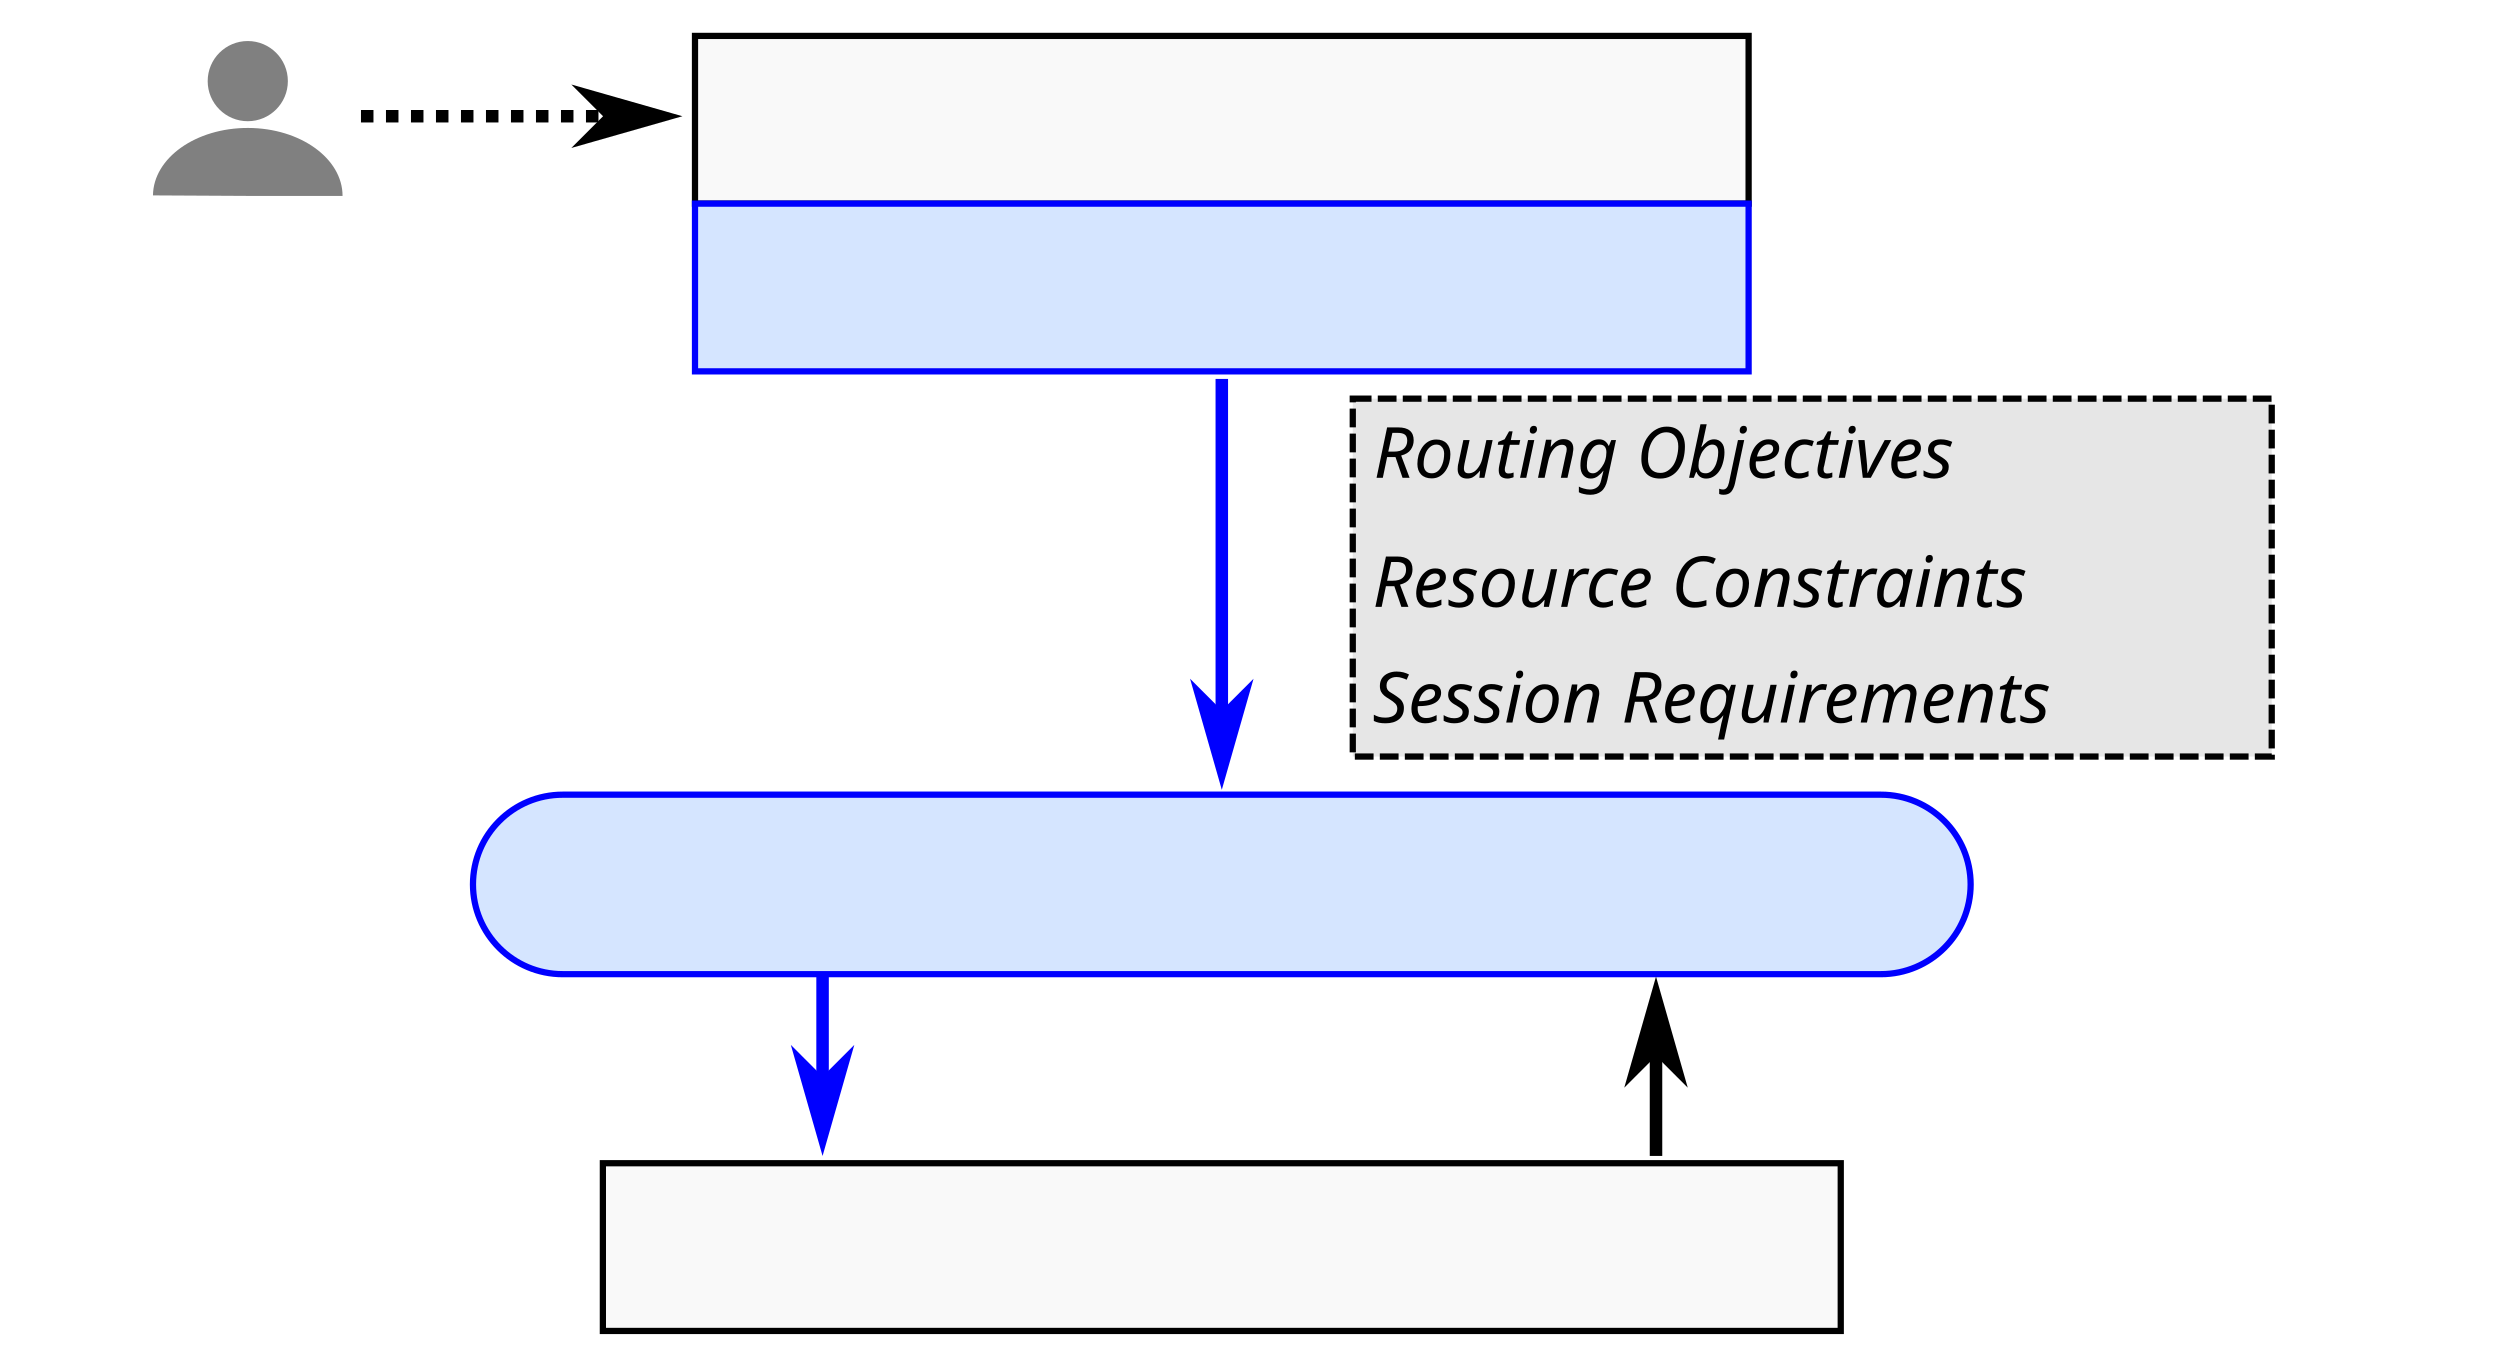
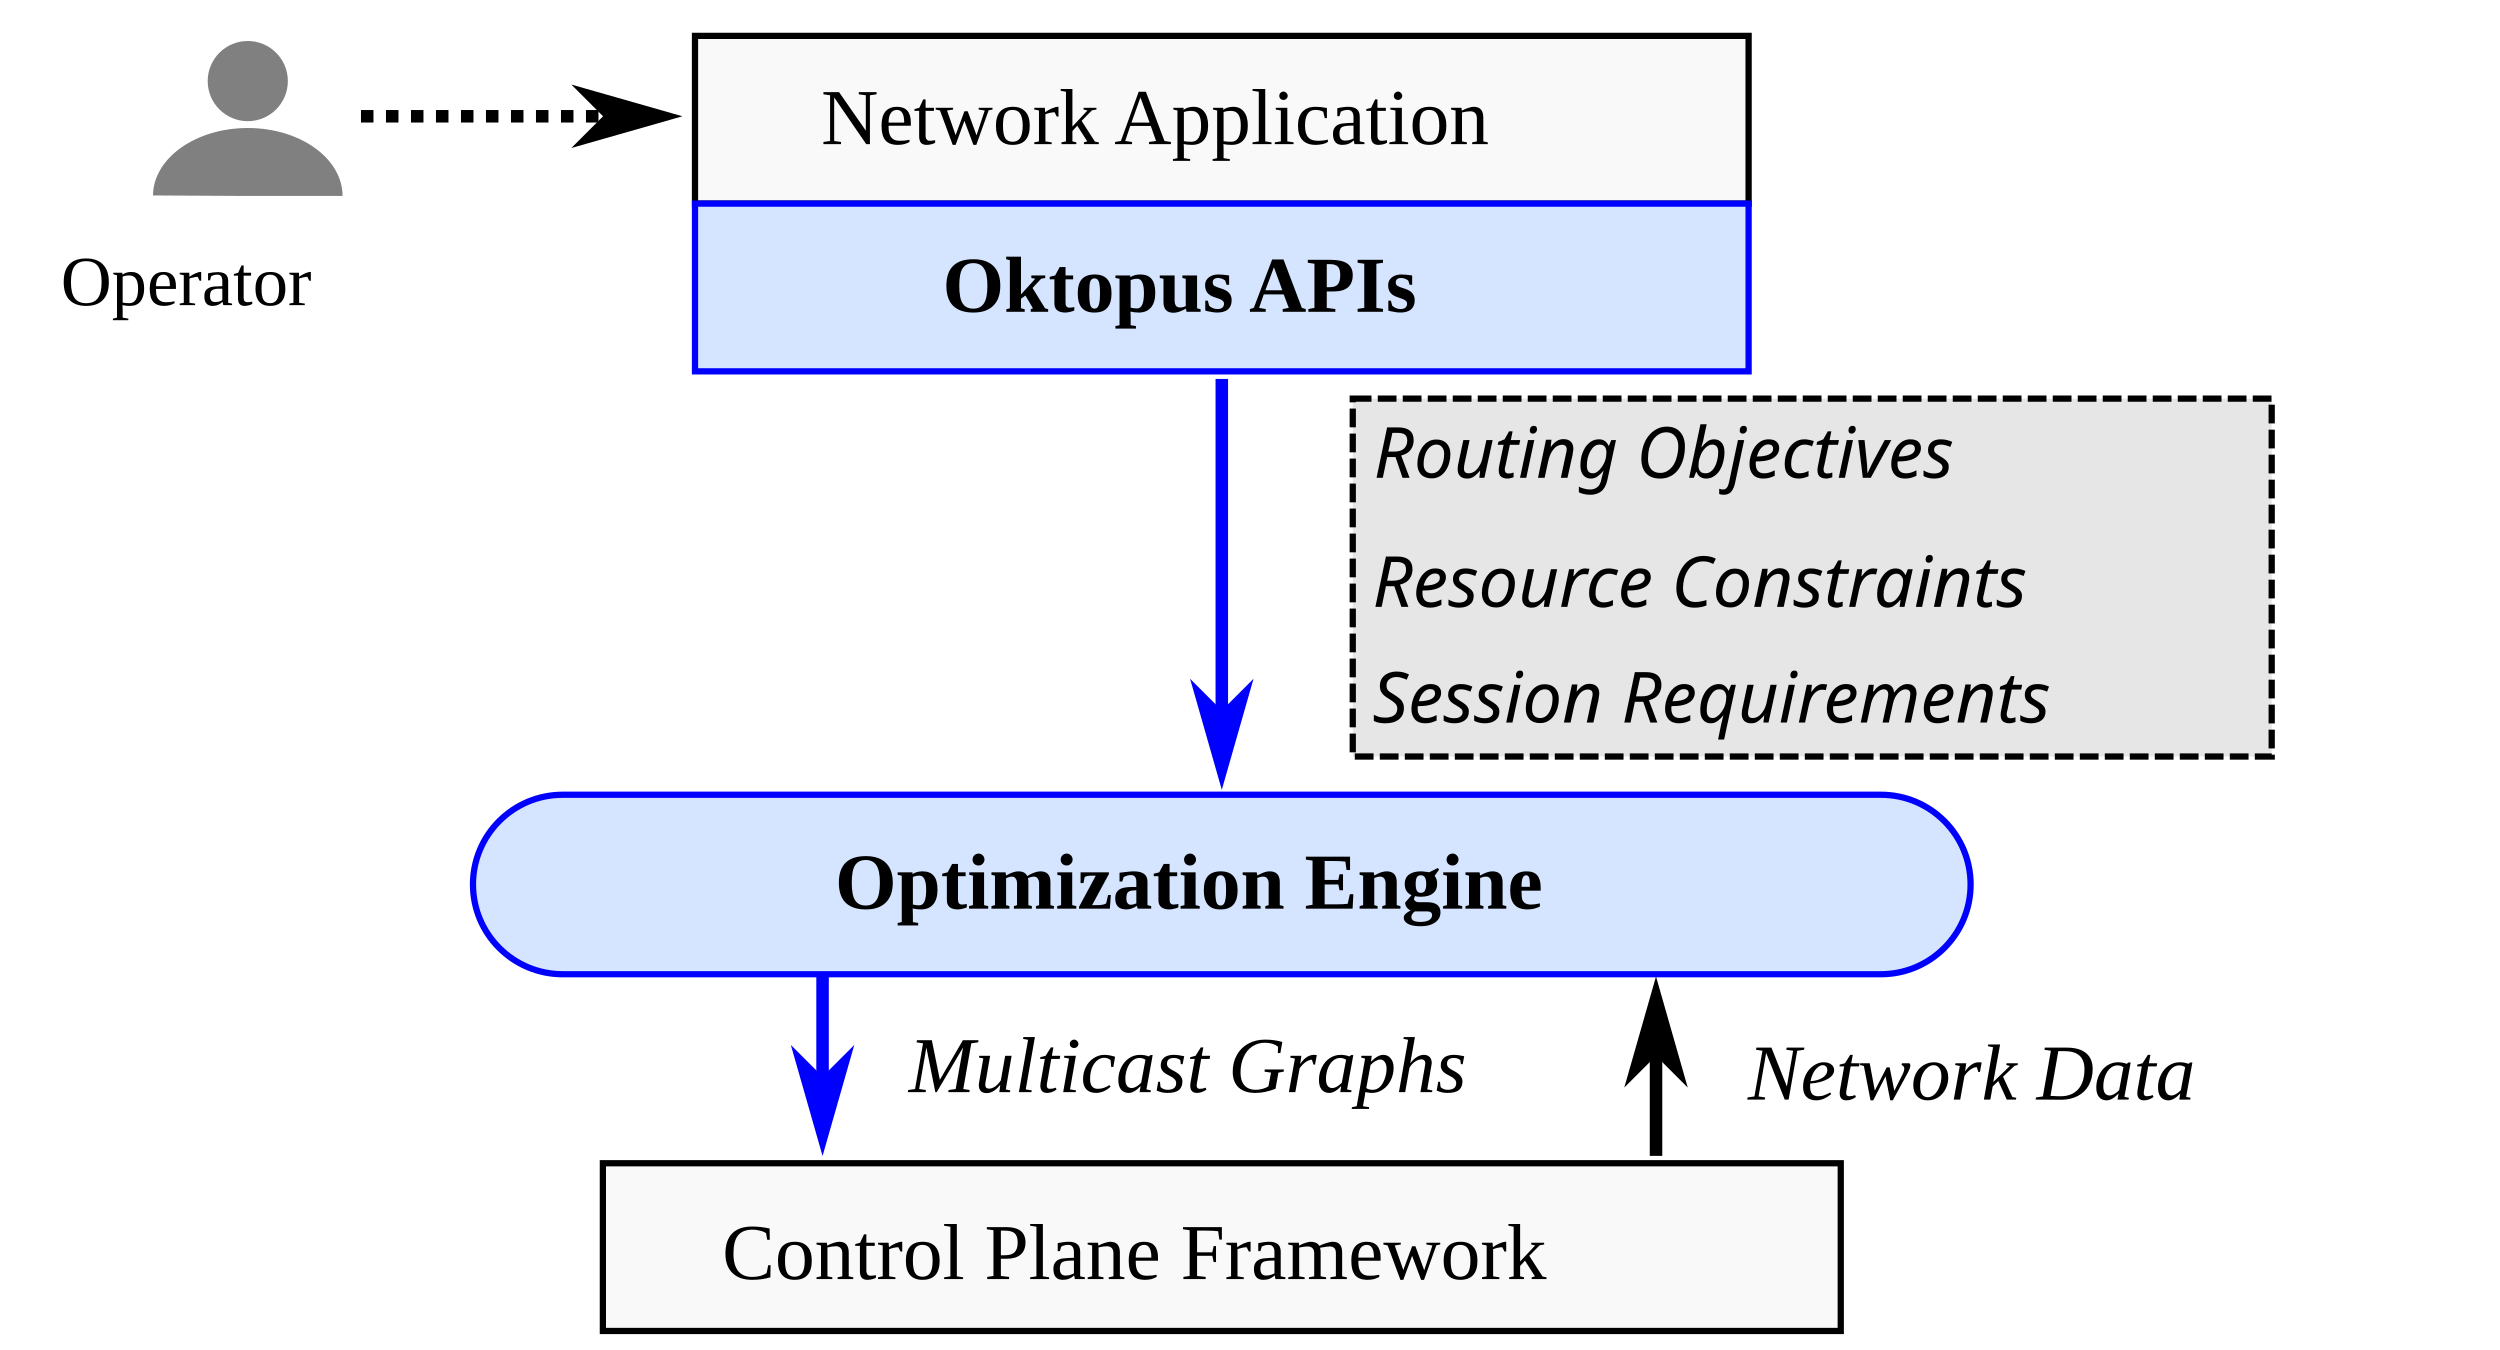
- <svg xmlns="http://www.w3.org/2000/svg" id="svg8" version="1.1" viewBox="0 0 200 107.95" height="4.25in" width="7.874in">
-   <defs id="defs2">
-     <marker style="overflow:visible" id="marker6444" refX="0" refY="0" orient="auto">
-       <path transform="matrix(-0.4,0,0,-0.4,-4,0)" style="fill:#000000;fill-opacity:1;fill-rule:evenodd;stroke:#000000;stroke-width:1pt;stroke-opacity:1" d="M 0,0 5,-5 -12.5,0 5,5 Z" id="path6442" />
+ <svg xmlns="http://www.w3.org/2000/svg" width="7.874in" height="4.25in" version="1.1" viewBox="0 0 200 107.95" id="svg2097">
+   <defs id="defs1991">
+     <marker id="marker6444" overflow="visible" orient="auto">
+       <path transform="matrix(-.4 0 0 -.4 -4 0)" d="m0 0 5-5-17.5 5 17.5 5z" fill-rule="evenodd" stroke="#000" stroke-width="1pt" id="path1979" />
    </marker>
-     <marker orient="auto" refY="0" refX="0" id="marker4882" style="overflow:visible">
-       <path id="path4880" d="M 0,0 5,-5 -12.5,0 5,5 Z" style="fill:#0000ff;fill-opacity:1;fill-rule:evenodd;stroke:#0000ff;stroke-width:1pt;stroke-opacity:1" transform="matrix(-0.4,0,0,-0.4,-4,0)" />
+     <marker id="marker4882" overflow="visible" orient="auto">
+       <path transform="matrix(-.4 0 0 -.4 -4 0)" d="m0 0 5-5-17.5 5 17.5 5z" fill="#00f" fill-rule="evenodd" stroke="#00f" stroke-width="1pt" id="path1982" />
    </marker>
-     <marker style="overflow:visible" id="marker4028" refX="0" refY="0" orient="auto">
-       <path transform="matrix(-0.4,0,0,-0.4,-4,0)" style="fill:#000000;fill-opacity:1;fill-rule:evenodd;stroke:#000000;stroke-width:1pt;stroke-opacity:1" d="M 0,0 5,-5 -12.5,0 5,5 Z" id="path4026" />
+     <marker id="marker4028" overflow="visible" orient="auto">
+       <path transform="matrix(-.4 0 0 -.4 -4 0)" d="m0 0 5-5-17.5 5 17.5 5z" fill-rule="evenodd" stroke="#000" stroke-width="1pt" id="path1985" />
    </marker>
-     <marker style="overflow:visible" id="Arrow2Mstart" refX="0" refY="0" orient="auto">
-       <path transform="scale(0.6)" d="M 8.719,4.034 -2.207,0.016 8.719,-4.002 c -1.745,2.372 -1.735,5.617 -6e-7,8.035 z" style="fill:#0000ff;fill-opacity:1;fill-rule:evenodd;stroke:#0000ff;stroke-width:0.625;stroke-linejoin:round;stroke-opacity:1" id="path990" />
-     </marker>
-     <marker style="overflow:visible" id="Arrow2Lstart" refX="0" refY="0" orient="auto">
-       <path transform="matrix(1.1,0,0,1.1,1.1,0)" d="M 8.719,4.034 -2.207,0.016 8.719,-4.002 c -1.745,2.372 -1.735,5.617 -6e-7,8.035 z" style="fill:#0000ff;fill-opacity:1;fill-rule:evenodd;stroke:#0000ff;stroke-width:0.625;stroke-linejoin:round;stroke-opacity:1" id="path984" />
-     </marker>
-     <marker style="overflow:visible" id="Arrow2Mend" refX="0" refY="0" orient="auto">
-       <path transform="scale(-0.6)" d="M 8.719,4.034 -2.207,0.016 8.719,-4.002 c -1.745,2.372 -1.735,5.617 -6e-7,8.035 z" style="fill:#0000ff;fill-opacity:1;fill-rule:evenodd;stroke:#0000ff;stroke-width:0.625;stroke-linejoin:round;stroke-opacity:1" id="path993" />
-     </marker>
-     <marker orient="auto" refY="0" refX="0" id="marker1468" style="overflow:visible">
-       <path id="path1466" d="M 0,0 5,-5 -12.5,0 5,5 Z" style="fill:#0000ff;fill-opacity:1;fill-rule:evenodd;stroke:#0000ff;stroke-width:1pt;stroke-opacity:1" transform="matrix(-0.4,0,0,-0.4,-4,0)" />
-     </marker>
-     <marker style="overflow:visible" id="Arrow1Mend" refX="0" refY="0" orient="auto">
-       <path transform="matrix(-0.4,0,0,-0.4,-4,0)" style="fill:#0000ff;fill-opacity:1;fill-rule:evenodd;stroke:#0000ff;stroke-width:1pt;stroke-opacity:1" d="M 0,0 5,-5 -12.5,0 5,5 Z" id="path975" />
-     </marker>
-     <marker style="overflow:visible" id="Arrow1Lend" refX="0" refY="0" orient="auto">
-       <path transform="matrix(-0.8,0,0,-0.8,-10,0)" style="fill:#d5e5ff;fill-opacity:1;fill-rule:evenodd;stroke:#0000ff;stroke-width:1pt;stroke-opacity:1" d="M 0,0 5,-5 -12.5,0 5,5 Z" id="path969" />
+     <marker id="Arrow1Mend" overflow="visible" orient="auto">
+       <path transform="matrix(-.4 0 0 -.4 -4 0)" d="m0 0 5-5-17.5 5 17.5 5z" fill="#00f" fill-rule="evenodd" stroke="#00f" stroke-width="1pt" id="path1988" />
    </marker>
  </defs>
-   <g transform="translate(0,-189.05)" id="layer1">
-     <rect y="191.923" x="55.6" height="13.418" width="84.289" id="rect903" style="opacity:1;vector-effect:none;fill:#f9f9f9;fill-opacity:1;stroke:#000000;stroke-width:0.5;stroke-linecap:butt;stroke-linejoin:miter;stroke-miterlimit:4;stroke-dasharray:none;stroke-dashoffset:0;stroke-opacity:1;paint-order:normal" />
-     <rect style="opacity:1;vector-effect:none;fill:#d5e5ff;fill-opacity:1;stroke:#0000ff;stroke-width:0.5;stroke-linecap:butt;stroke-linejoin:miter;stroke-miterlimit:4;stroke-dasharray:none;stroke-dashoffset:0;stroke-opacity:1;paint-order:normal" id="rect907" width="84.289" height="13.418" x="55.6" y="205.341" />
-     <rect ry="7.179" y="252.625" x="37.838" height="14.358" width="119.813" id="rect911" style="opacity:1;vector-effect:none;fill:#d5e5ff;fill-opacity:1;stroke:#0000ff;stroke-width:0.5;stroke-linecap:butt;stroke-linejoin:miter;stroke-miterlimit:4;stroke-dasharray:none;stroke-dashoffset:0;stroke-opacity:1;paint-order:normal" />
-     <rect y="282.108" x="48.23" height="13.418" width="99.03" id="rect913" style="opacity:1;vector-effect:none;fill:#f9f9f9;fill-opacity:1;stroke:#000000;stroke-width:0.5;stroke-linecap:butt;stroke-linejoin:miter;stroke-miterlimit:4;stroke-dasharray:none;stroke-dashoffset:0;stroke-opacity:1;paint-order:normal" />
-     <flowRoot transform="matrix(0.2645833,0,0,0.2645833,-11.36393,198.5034)" style="font-style:normal;font-weight:normal;font-size:26.667px;line-height:125%;font-family:sans-serif;letter-spacing:0px;word-spacing:0px;fill:#000000;fill-opacity:1;stroke:none;stroke-width:1px;stroke-linecap:butt;stroke-linejoin:miter;stroke-opacity:1;text-anchor:middle;text-align:center;" id="flowRoot915" xml:space="preserve">
-       <flowRegion style="text-anchor:middle;text-align:center;" id="flowRegion917">
-         <rect style="text-anchor:middle;text-align:center;" y="214.714" x="214.286" height="35.714" width="435" id="rect919" />
-       </flowRegion>
-       <flowPara style="font-weight:bold;font-size:24px;text-anchor:middle;text-align:center;" id="flowPara921">Optimization Engine</flowPara>
-     </flowRoot>
-     <flowRoot xml:space="preserve" id="flowRoot929" style="font-style:normal;font-weight:normal;font-size:26.667px;line-height:125%;font-family:sans-serif;text-align:center;letter-spacing:0px;word-spacing:0px;text-anchor:middle;fill:#000000;fill-opacity:1;stroke:none;stroke-width:1px;stroke-linecap:butt;stroke-linejoin:miter;stroke-opacity:1" transform="matrix(0.2645833,0,0,0.2645833,17.13665,150.7493)">
-       <flowRegion style="text-align:center;text-anchor:middle" id="flowRegion925">
-         <rect style="text-anchor:middle;text-align:center;" id="rect923" width="195.714" height="32.857" x="214.286" y="214.714" />
-       </flowRegion>
-       <flowPara id="flowPara927" style="font-weight:bold;font-size:24px;text-align:center;text-anchor:middle">Oktopus APIs</flowPara>
-     </flowRoot>
-     <flowRoot transform="matrix(0.2645833,0,0,0.2645833,8.992947,137.331)" style="font-style:normal;font-weight:normal;font-size:26.667px;line-height:125%;font-family:sans-serif;letter-spacing:0px;word-spacing:0px;fill:#000000;fill-opacity:1;stroke:none;stroke-width:1px;stroke-linecap:butt;stroke-linejoin:miter;stroke-opacity:1" id="flowRoot956" xml:space="preserve">
-       <flowRegion id="flowRegion952">
-         <rect y="214.714" x="214.286" height="43.616" width="266.232" id="rect950" />
-       </flowRegion>
-       <flowPara style="font-size:24px" id="flowPara954">Network Application</flowPara>
-     </flowRoot>
-     <path transform="translate(21.01547,-3.175)" id="path958" d="m 76.729,222.539 c 0,10.3 0,20.599 0,30.9" style="opacity:1;vector-effect:none;fill:#0000ff;fill-opacity:1;fill-rule:evenodd;stroke:#0000ff;stroke-width:1;stroke-linecap:butt;stroke-linejoin:miter;stroke-miterlimit:4;stroke-dasharray:none;stroke-dashoffset:0;stroke-opacity:1;marker-end:url(#Arrow1Mend);paint-order:normal" />
-     <g transform="translate(3.2506,-10.58333)" id="g4020">
-       <circle style="opacity:1;vector-effect:none;fill:#808080;fill-opacity:1;stroke:none;stroke-width:1;stroke-linecap:butt;stroke-linejoin:miter;stroke-miterlimit:4;stroke-dasharray:none;stroke-dashoffset:0;stroke-opacity:1;paint-order:normal" id="path4014" cx="16.571" cy="206.123" r="3.207" />
-       <path id="circle4016" style="opacity:1;vector-effect:none;fill:#808080;fill-opacity:1;stroke:none;stroke-width:1.192;stroke-linecap:butt;stroke-linejoin:miter;stroke-miterlimit:4;stroke-dasharray:none;stroke-dashoffset:0;stroke-opacity:1;paint-order:normal" d="m 24.154,-215.306 a 7.584,5.437 0 0 1 -7.555,5.437 7.584,5.437 0 0 1 -7.612,-5.396 l 7.584,-0.041 z" transform="scale(1,-1)" />
+   <g transform="translate(0 -189.05)" id="g2095">
+     <g id="g2031">
+       <g stroke-width=".5" id="g2003">
+         <rect x="55.6" y="191.92" width="84.289" height="13.418" fill="#f9f9f9" stroke="#000" style="paint-order:normal" id="rect1995" />
+         <rect x="55.6" y="205.34" width="84.289" height="13.418" fill="#d5e5ff" stroke="#00f" style="paint-order:normal" id="rect1997" />
+         <rect x="37.838" y="252.63" width="119.81" height="14.358" ry="7.179" fill="#d5e5ff" stroke="#00f" style="paint-order:normal" id="rect1999" />
+         <rect x="48.23" y="282.11" width="99.03" height="13.418" fill="#f9f9f9" stroke="#000" style="paint-order:normal" id="rect2001" />
+       </g>
+       <text id="text4322" y="261.745" x="66.795" style="font-size:3.175px;line-height:125%;stroke-width:0.265" xml:space="preserve">
+         <tspan style="stroke-width:0.265" id="tspan4320" y="261.745" x="66.795">
+           <tspan id="tspan4318" style="font-weight:bold;font-size:6.35px;text-align:center;stroke-width:0.265" y="261.745" x="66.795">Optimization Engine</tspan>
+         </tspan>
+       </text>
+       <text id="text4310" y="213.995" x="75.397" style="font-size:3.175px;line-height:125%;stroke-width:0.265" xml:space="preserve">
+         <tspan style="stroke-width:0.265" id="tspan4308" y="213.995" x="75.397">
+           <tspan id="tspan4306" style="font-weight:bold;font-size:6.35px;text-align:center;stroke-width:0.265" y="213.995" x="75.397">Oktopus APIs</tspan>
+         </tspan>
+       </text>
+       <text id="text4316" y="200.575" x="65.689" style="font-size:3.175px;line-height:125%;stroke-width:0.265" xml:space="preserve">
+         <tspan style="stroke-width:0.265" id="tspan4314" y="200.575" x="65.689">
+           <tspan id="tspan4312" style="font-size:6.35px;stroke-width:0.265" y="200.575" x="65.689">Network Application</tspan>
+         </tspan>
+       </text>
+       <path transform="translate(21.015 -3.175)" d="m76.729 222.54v30.9" fill="#00f" fill-rule="evenodd" marker-end="url(#Arrow1Mend)" stroke="#00f" style="paint-order:normal" id="path2029" />
    </g>
-     <path transform="translate(9.411608,-7.9375)" id="path4022" d="m 19.466,206.286 c 7.974,0 15.83,0 23.745,0" style="fill:none;fill-rule:evenodd;stroke:#000000;stroke-width:1;stroke-linecap:butt;stroke-linejoin:miter;stroke-miterlimit:4;stroke-dasharray:1, 1;stroke-dashoffset:0;stroke-opacity:1;marker-end:url(#marker4028)" />
-     <flowRoot transform="matrix(0.2645833,0,0,0.2645833,-7.030355,190.7508)" style="font-style:normal;font-weight:normal;font-size:26.667px;line-height:125%;font-family:sans-serif;letter-spacing:0px;word-spacing:0px;fill:#000000;fill-opacity:1;stroke:none;stroke-width:1px;stroke-linecap:butt;stroke-linejoin:miter;stroke-opacity:1" id="flowRoot4192" xml:space="preserve">
-       <flowRegion id="flowRegion4194">
-         <rect y="61.508" x="25.395" height="79.635" width="161.033" id="rect4196" />
-       </flowRegion>
-       <flowPara style="font-size:21.333px;text-align:center;text-anchor:middle" id="flowPara4200">Operator</flowPara>
-     </flowRoot>
-     <g id="g9888">
-       <rect y="220.942" x="108.222" height="28.632" width="73.516" id="rect4202" style="opacity:1;vector-effect:none;fill:#e6e6e6;fill-opacity:1;stroke:#000000;stroke-width:0.5;stroke-linecap:butt;stroke-linejoin:miter;stroke-miterlimit:4;stroke-dasharray:1.5, 0.5;stroke-dashoffset:0;stroke-opacity:1;paint-order:normal" />
-       <text xml:space="preserve" style="font-style:normal;font-weight:normal;font-size:7.056px;line-height:125%;font-family:sans-serif;letter-spacing:0px;word-spacing:0px;fill:#000000;fill-opacity:1;stroke:none;stroke-width:0.265px;stroke-linecap:butt;stroke-linejoin:miter;stroke-opacity:1" x="109.891" y="227.27" id="text4206">
-         <tspan id="tspan4204" x="109.891" y="227.27" style="font-style:italic;font-size:5.644px;stroke-width:0.265px">Routing Objectives</tspan>
-       </text>
-       <text id="text4210" y="237.604" x="109.796" style="font-style:normal;font-weight:normal;font-size:7.056px;line-height:125%;font-family:sans-serif;letter-spacing:0px;word-spacing:0px;fill:#000000;fill-opacity:1;stroke:none;stroke-width:0.265px;stroke-linecap:butt;stroke-linejoin:miter;stroke-opacity:1" xml:space="preserve">
-         <tspan style="font-style:italic;font-size:5.644px;stroke-width:0.265px" y="237.604" x="109.796" id="tspan4208">Resource Constraints</tspan>
-       </text>
-       <text xml:space="preserve" style="font-style:normal;font-weight:normal;font-size:7.056px;line-height:125%;font-family:sans-serif;letter-spacing:0px;word-spacing:0px;fill:#000000;fill-opacity:1;stroke:none;stroke-width:0.265px;stroke-linecap:butt;stroke-linejoin:miter;stroke-opacity:1" x="109.796" y="246.849" id="text4214">
-         <tspan id="tspan4212" x="109.796" y="246.849" style="font-style:italic;font-size:5.644px;stroke-width:0.265px">Session Requirements</tspan>
-       </text>
+     <g transform="translate(3.2506 -10.583)" fill="#808080" id="g2037">
+       <circle cx="16.571" cy="206.12" r="3.207" style="paint-order:normal" id="circle2033" />
+       <path transform="scale(1,-1)" d="m24.154-215.31a7.584 5.437 0 0 1-7.555 5.437 7.584 5.437 0 0 1-7.612-5.396l7.583-0.041z" style="paint-order:normal" id="path2035" />
    </g>
-     <path style="opacity:1;vector-effect:none;fill:#0000ff;fill-opacity:1;fill-rule:evenodd;stroke:#0000ff;stroke-width:1;stroke-linecap:butt;stroke-linejoin:miter;stroke-miterlimit:4;stroke-dasharray:none;stroke-dashoffset:0;stroke-opacity:1;marker-end:url(#marker4882);paint-order:normal" d="m 76.729,235.768 c 0,4.126 0,8.252 0,12.379" id="path4876" transform="translate(-10.92351,31.40982)" />
-     <path transform="matrix(1,0,0,-1,55.75152,517.2949)" id="path6438" d="m 76.729,235.768 c 0,4.126 0,8.252 0,12.379" style="opacity:1;vector-effect:none;fill:#000000;fill-opacity:1;fill-rule:evenodd;stroke:#000000;stroke-width:1;stroke-linecap:butt;stroke-linejoin:miter;stroke-miterlimit:4;stroke-dasharray:none;stroke-dashoffset:0;stroke-opacity:1;marker-end:url(#marker6444);paint-order:normal" />
-     <flowRoot xml:space="preserve" id="flowRoot9666" style="font-style:normal;font-weight:normal;font-size:26.667px;line-height:125%;font-family:sans-serif;letter-spacing:0px;word-spacing:0px;fill:#000000;fill-opacity:1;stroke:none;stroke-width:1px;stroke-linecap:butt;stroke-linejoin:miter;stroke-opacity:1" transform="matrix(0.2645833,0,0,0.2645833,1.070966,228.1317)">
-       <flowRegion id="flowRegion9662">
-         <rect id="rect9660" width="319.804" height="39.331" x="214.286" y="214.714" />
-       </flowRegion>
-       <flowPara id="flowPara9664" style="font-size:24px">Control Plane Framework</flowPara>
-     </flowRoot>
-     <flowRoot xml:space="preserve" id="flowRoot9674" style="font-style:normal;font-weight:normal;font-size:26.667px;line-height:125%;font-family:sans-serif;letter-spacing:0px;word-spacing:0px;fill:#000000;fill-opacity:1;stroke:none;stroke-width:1px;stroke-linecap:butt;stroke-linejoin:miter;stroke-opacity:1" transform="matrix(0.2645833,0,0,0.2645833,-49.91332,213.6364)">
-       <flowRegion id="flowRegion9670">
-         <rect id="rect9668" width="266.232" height="43.616" x="214.286" y="214.714" />
-       </flowRegion>
-       <flowPara id="flowPara9672" style="font-style:italic;font-size:24px">Multicast Graphs</flowPara>
-     </flowRoot>
-     <flowRoot transform="matrix(0.2645833,0,0,0.2645833,83.12801,213.7701)" style="font-style:normal;font-weight:normal;font-size:26.667px;line-height:125%;font-family:sans-serif;letter-spacing:0px;word-spacing:0px;fill:#000000;fill-opacity:1;stroke:none;stroke-width:1px;stroke-linecap:butt;stroke-linejoin:miter;stroke-opacity:1" id="flowRoot9682" xml:space="preserve">
-       <flowRegion id="flowRegion9678">
-         <rect y="214.714" x="214.286" height="43.616" width="266.232" id="rect9676" />
-       </flowRegion>
-       <flowPara style="font-style:italic;font-size:24px" id="flowPara9680">Network Data</flowPara>
-     </flowRoot>
+     <path transform="translate(9.4116 -7.9375)" d="m19.466 206.29h23.745" fill="none" marker-end="url(#marker4028)" stroke="#000" stroke-dasharray="1, 1" id="path2039" />
+     <text id="text4304" y="213.461" x="19.654" style="font-size:3.175px;line-height:125%;stroke-width:0.265" xml:space="preserve">
+       <tspan style="stroke-width:0.265" id="tspan4302" y="213.461" x="19.654">
+         <tspan id="tspan4300" style="font-size:5.644px;text-align:center;text-anchor:middle;stroke-width:0.265" y="213.461" x="19.654">Operator</tspan>
+       </tspan>
+     </text>
+     <g id="g2065">
+       <rect x="108.22" y="220.94" width="73.516" height="28.632" fill="#e6e6e6" stroke="#000" stroke-dasharray="1.5, 0.5" stroke-width=".5" style="paint-order:normal" id="rect2049" />
+       <g fill="#000000" font-family="sans-serif" font-size="7.056px" letter-spacing="0px" stroke-width=".265px" word-spacing="0px" id="g2063">
+         <text x="109.891" y="227.27" style="line-height:125%" xml:space="preserve" id="text2053">
+           <tspan x="109.891" y="227.27" font-size="5.644px" font-style="italic" stroke-width=".265px" id="tspan2051">Routing Objectives</tspan>
+         </text>
+         <text x="109.796" y="237.604" style="line-height:125%" xml:space="preserve" id="text2057">
+           <tspan x="109.796" y="237.604" font-size="5.644px" font-style="italic" stroke-width=".265px" id="tspan2055">Resource Constraints</tspan>
+         </text>
+         <text x="109.796" y="246.849" style="line-height:125%" xml:space="preserve" id="text2061">
+           <tspan x="109.796" y="246.849" font-size="5.644px" font-style="italic" stroke-width=".265px" id="tspan2059">Session Requirements</tspan>
+         </text>
+       </g>
+     </g>
+     <path transform="translate(-10.924 31.41)" d="m76.729 235.77v12.379" fill="#00f" fill-rule="evenodd" marker-end="url(#marker4882)" stroke="#00f" style="paint-order:normal" id="path2067" />
+     <path transform="matrix(1 0 0 -1 55.752 517.29)" d="m76.729 235.77v12.379" fill-rule="evenodd" marker-end="url(#marker6444)" stroke="#000" style="paint-order:normal" id="path2069" />
+     <text id="text4334" y="291.375" x="57.768" style="font-size:3.175px;line-height:125%;stroke-width:0.265" xml:space="preserve">
+       <tspan style="stroke-width:0.265" id="tspan4332" y="291.375" x="57.768">
+         <tspan id="tspan4330" style="font-size:6.35px;stroke-width:0.265" y="291.375" x="57.768">Control Plane Framework</tspan>
+       </tspan>
+     </text>
+     <text id="text4328" y="276.425" x="72.702" style="font-size:3.175px;line-height:125%;stroke-width:0.265" xml:space="preserve">
+       <tspan style="stroke-width:0.265" id="tspan4326" y="276.425" x="72.702">
+         <tspan id="tspan4324" style="font-style:italic;font-size:6.35px;stroke-width:0.265" y="276.425" x="72.702">Multicast Graphs</tspan>
+       </tspan>
+     </text>
+     <text id="text4340" y="277.015" x="139.825" style="font-size:3.175px;line-height:125%;stroke-width:0.265" xml:space="preserve">
+       <tspan style="stroke-width:0.265" id="tspan4338" y="277.015" x="139.825">
+         <tspan id="tspan4336" style="font-style:italic;font-size:6.35px;stroke-width:0.265" y="277.015" x="139.825">Network Data</tspan>
+       </tspan>
+     </text>
  </g>
</svg>
